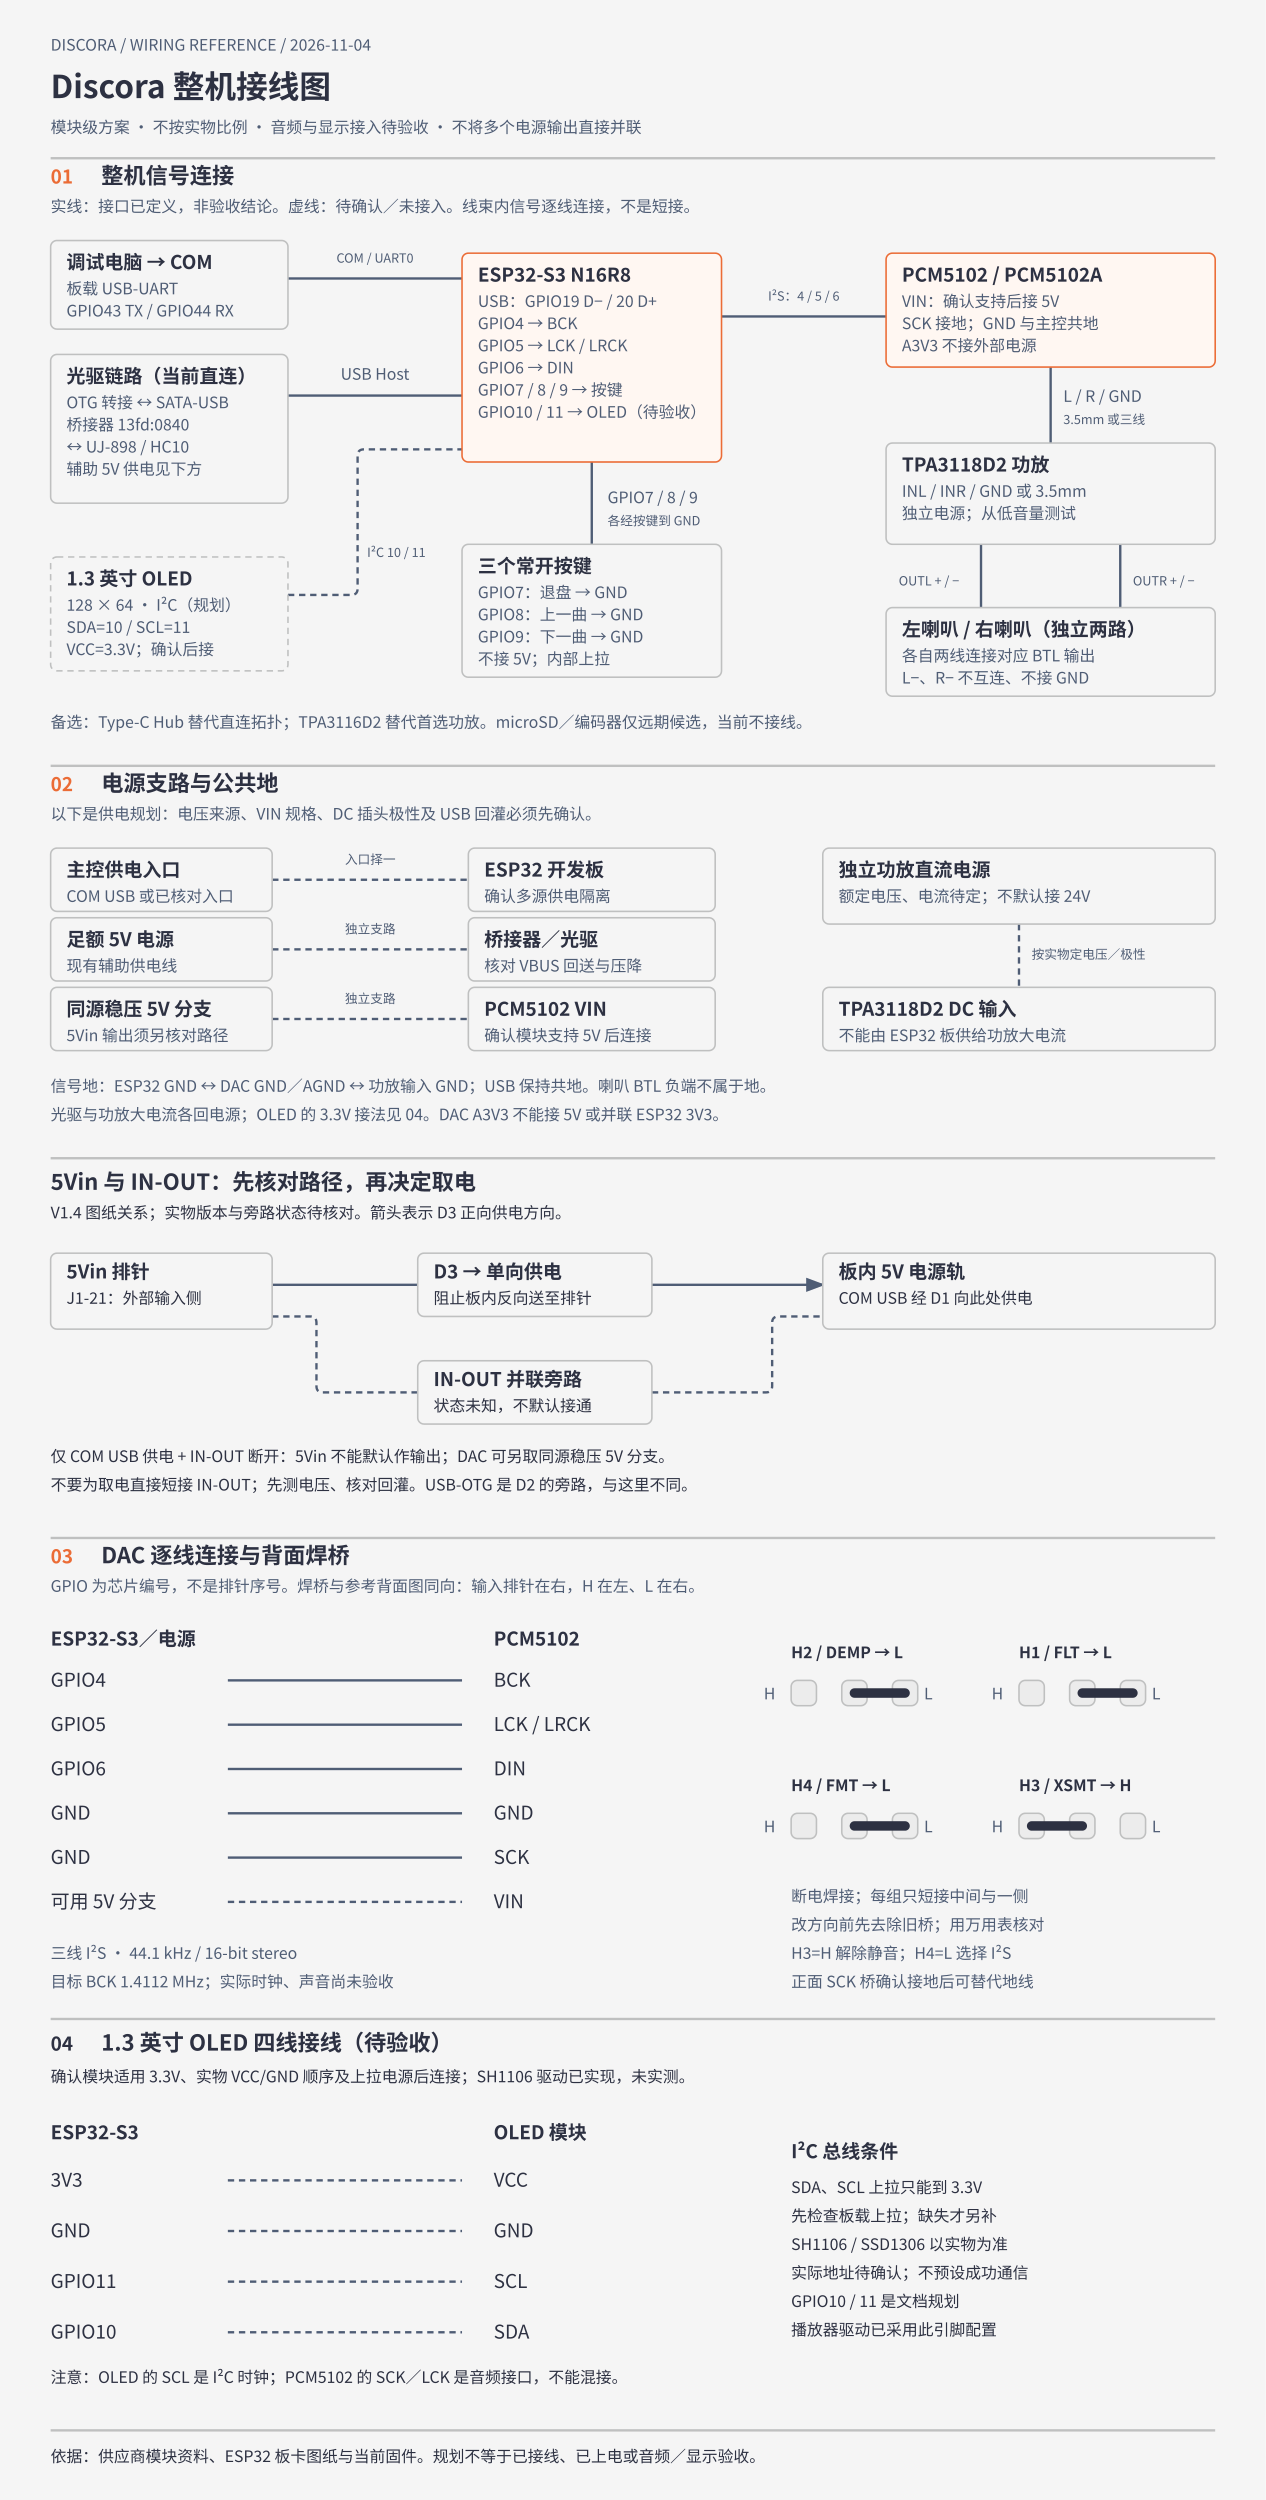
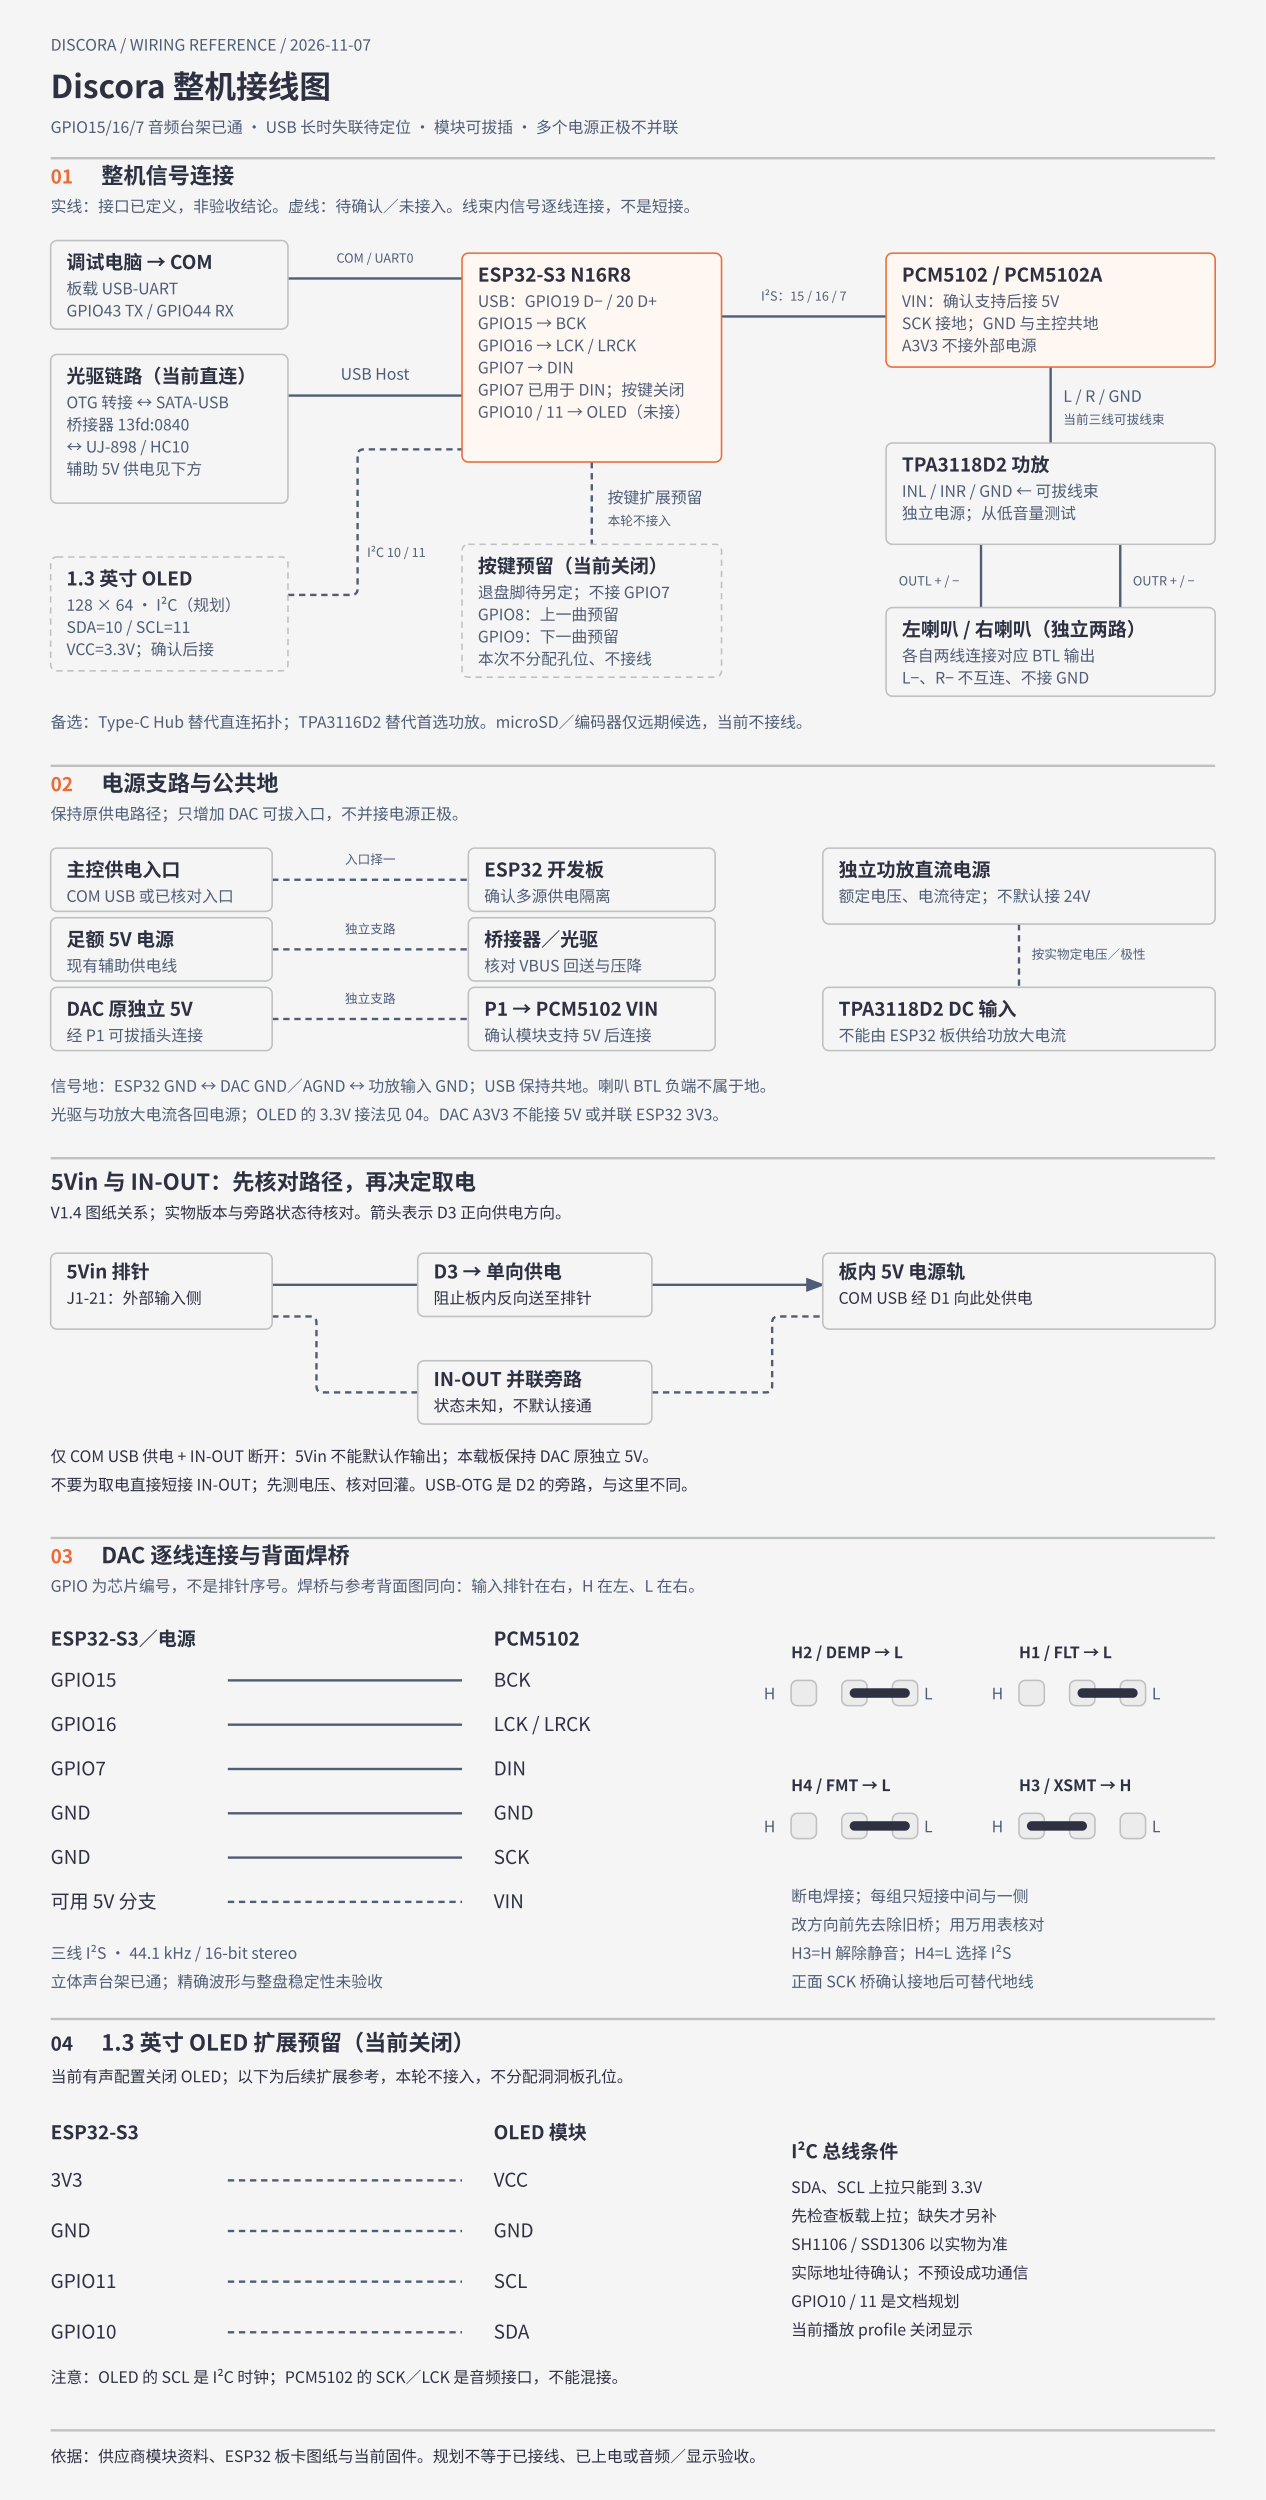
<svg xmlns="http://www.w3.org/2000/svg" viewBox="0 0 1600 3160" role="img" aria-labelledby="discora-wiring-title discora-wiring-desc">
  <defs>
    <style>text{font-family:"PingFang SC","Noto Sans CJK SC","Microsoft YaHei",sans-serif}</style>
    <marker id="arrow" markerWidth="8" markerHeight="6" refX="7" refY="3" orient="auto">
      <polygon points="0 0,8 3,0 6" fill="#4f5d75" />
    </marker>
    <marker id="arrow-accent" markerWidth="8" markerHeight="6" refX="7" refY="3" orient="auto">
      <polygon points="0 0,8 3,0 6" fill="#eb6c36" />
    </marker>
    <marker id="arrow-link" markerWidth="8" markerHeight="6" refX="7" refY="3" orient="auto">
      <polygon points="0 0,8 3,0 6" fill="#2e5aa8" />
    </marker>
  </defs>
  <rect width="1600" height="3160" fill="#f5f5f5" />
-   <text x="64" y="64" font-size="20" fill="#4f5d75" font-weight="400" text-anchor="start">DISCORA / WIRING REFERENCE / 2026-11-04</text>
+   <text x="64" y="64" font-size="20" fill="#4f5d75" font-weight="400" text-anchor="start">DISCORA / WIRING REFERENCE / 2026-11-07</text>
  <text x="64" y="124" font-size="40" fill="#2d3142" font-weight="600" text-anchor="start">Discora 整机接线图</text>
-   <text x="64" y="168" font-size="20" fill="#4f5d75" font-weight="400" text-anchor="start">模块级方案 · 不按实物比例 · 音频与显示接入待验收 · 不将多个电源输出直接并联</text>
+   <text x="64" y="168" font-size="20" fill="#4f5d75" font-weight="400" text-anchor="start">GPIO15/16/7 音频台架已通 · USB 长时失联待定位 · 模块可拔插 · 多个电源正极不并联</text>
  <path d="M64 200 H1536" fill="none" stroke="#bfc0c0" stroke-width="3" />
  <text x="64" y="232" font-size="24" fill="#eb6c36" font-weight="600" text-anchor="start">01</text>
  <text x="128" y="232" font-size="28" fill="#2d3142" font-weight="600" text-anchor="start">整机信号连接</text>
  <text x="64" y="268" font-size="20" fill="#4f5d75" font-weight="400" text-anchor="start">实线：接口已定义，非验收结论。虚线：待确认／未接入。线束内信号逐线连接，不是短接。</text>
  <path d="M364 352 H584" fill="none" stroke="#4f5d75" stroke-width="3" />
  <rect x="415.0" y="312" width="118.1" height="28" fill="#f5f5f5" />
  <text x="474" y="332" font-size="16" fill="#4f5d75" font-weight="400" text-anchor="middle">COM / UART0</text>
  <path d="M364 500 H584" fill="none" stroke="#4f5d75" stroke-width="3" />
  <rect x="419.6" y="460" width="108.8" height="28" fill="#f5f5f5" />
  <text x="474" y="480" font-size="20" fill="#4f5d75" font-weight="400" text-anchor="middle">USB Host</text>
  <path d="M912 400 H1120" fill="none" stroke="#4f5d75" stroke-width="3" />
  <rect x="944.3" y="360" width="143.4" height="28" fill="#f5f5f5" />
-   <text x="1016" y="380" font-size="16" fill="#4f5d75" font-weight="400" text-anchor="middle">I²S：4 / 5 / 6</text>
+   <text x="1016" y="380" font-size="16" fill="#4f5d75" font-weight="400" text-anchor="middle">I²S：15 / 16 / 7</text>
  <path d="M1328 464 V560" fill="none" stroke="#4f5d75" stroke-width="3" />
  <text x="1344" y="508" font-size="20" fill="#4f5d75" font-weight="400" text-anchor="start">L / R / GND</text>
-   <text x="1344" y="536" font-size="16" fill="#4f5d75" font-weight="400" text-anchor="start">3.5mm 或三线</text>
+   <text x="1344" y="536" font-size="16" fill="#4f5d75" font-weight="400" text-anchor="start">当前三线可拔线束</text>
  <path d="M1240 688 V768" fill="none" stroke="#4f5d75" stroke-width="3" />
  <text x="1136" y="740" font-size="16" fill="#4f5d75" font-weight="400" text-anchor="start">OUTL + / −</text>
  <path d="M1416 688 V768" fill="none" stroke="#4f5d75" stroke-width="3" />
  <text x="1432" y="740" font-size="16" fill="#4f5d75" font-weight="400" text-anchor="start">OUTR + / −</text>
-   <path d="M748 584 V688" fill="none" stroke="#4f5d75" stroke-width="3" />
-   <text x="768" y="636" font-size="20" fill="#4f5d75" font-weight="400" text-anchor="start">GPIO7 / 8 / 9</text>
-   <text x="768" y="664" font-size="16" fill="#4f5d75" font-weight="400" text-anchor="start">各经按键到 GND</text>
+   <path d="M748 584 V688" fill="none" stroke="#4f5d75" stroke-width="3" stroke-dasharray="8 6" />
+   <text x="768" y="636" font-size="20" fill="#4f5d75" font-weight="400" text-anchor="start">按键扩展预留</text>
+   <text x="768" y="664" font-size="16" fill="#4f5d75" font-weight="400" text-anchor="start">本轮不接入</text>
  <path d="M364 752 H444 Q452 752 452 744 V576 Q452 568 460 568 H584" fill="none" stroke="#4f5d75" stroke-width="3" stroke-dasharray="8 6" />
  <text x="464" y="704" font-size="16" fill="#4f5d75" font-weight="400" text-anchor="start">I²C 10 / 11</text>
  <rect x="64" y="304" width="300" height="112" rx="8" fill="#f5f5f5" stroke="#bfc0c0" stroke-width="2" />
  <text x="84" y="340" font-size="24" fill="#2d3142" font-weight="600" text-anchor="start">调试电脑 → COM</text>
  <text x="84" y="372" font-size="20" fill="#4f5d75" font-weight="400" text-anchor="start">板载 USB-UART</text>
  <text x="84" y="400" font-size="20" fill="#4f5d75" font-weight="400" text-anchor="start">GPIO43 TX / GPIO44 RX</text>
  <rect x="64" y="448" width="300" height="188" rx="8" fill="#f5f5f5" stroke="#bfc0c0" stroke-width="2" />
  <text x="84" y="484" font-size="24" fill="#2d3142" font-weight="600" text-anchor="start">光驱链路（当前直连）</text>
  <text x="84" y="516" font-size="20" fill="#4f5d75" font-weight="400" text-anchor="start">OTG 转接 ↔ SATA-USB</text>
  <text x="84" y="544" font-size="20" fill="#4f5d75" font-weight="400" text-anchor="start">桥接器 13fd:0840</text>
  <text x="84" y="572" font-size="20" fill="#4f5d75" font-weight="400" text-anchor="start">↔ UJ-898 / HC10</text>
  <text x="84" y="600" font-size="20" fill="#4f5d75" font-weight="400" text-anchor="start">辅助 5V 供电见下方</text>
  <rect x="584" y="320" width="328" height="264" rx="8" fill="#fff7f2" stroke="#eb6c36" stroke-width="2" />
  <text x="604" y="356" font-size="24" fill="#2d3142" font-weight="600" text-anchor="start">ESP32-S3 N16R8</text>
  <text x="604" y="388" font-size="20" fill="#4f5d75" font-weight="400" text-anchor="start">USB：GPIO19 D− / 20 D+</text>
-   <text x="604" y="416" font-size="20" fill="#4f5d75" font-weight="400" text-anchor="start">GPIO4 → BCK</text>
-   <text x="604" y="444" font-size="20" fill="#4f5d75" font-weight="400" text-anchor="start">GPIO5 → LCK / LRCK</text>
-   <text x="604" y="472" font-size="20" fill="#4f5d75" font-weight="400" text-anchor="start">GPIO6 → DIN</text>
-   <text x="604" y="500" font-size="20" fill="#4f5d75" font-weight="400" text-anchor="start">GPIO7 / 8 / 9 → 按键</text>
-   <text x="604" y="528" font-size="20" fill="#4f5d75">GPIO10 / 11 → OLED（待验收）</text>
+   <text x="604" y="416" font-size="20" fill="#4f5d75" font-weight="400" text-anchor="start">GPIO15 → BCK</text>
+   <text x="604" y="444" font-size="20" fill="#4f5d75" font-weight="400" text-anchor="start">GPIO16 → LCK / LRCK</text>
+   <text x="604" y="472" font-size="20" fill="#4f5d75" font-weight="400" text-anchor="start">GPIO7 → DIN</text>
+   <text x="604" y="500" font-size="20" fill="#4f5d75" font-weight="400" text-anchor="start">GPIO7 已用于 DIN；按键关闭</text>
+   <text x="604" y="528" font-size="20" fill="#4f5d75">GPIO10 / 11 → OLED（未接）</text>
  <rect x="1120" y="320" width="416" height="144" rx="8" fill="#fff7f2" stroke="#eb6c36" stroke-width="2" />
  <text x="1140" y="356" font-size="24" fill="#2d3142" font-weight="600" text-anchor="start">PCM5102 / PCM5102A</text>
  <text x="1140" y="388" font-size="20" fill="#4f5d75" font-weight="400" text-anchor="start">VIN：确认支持后接 5V</text>
  <text x="1140" y="416" font-size="20" fill="#4f5d75" font-weight="400" text-anchor="start">SCK 接地；GND 与主控共地</text>
  <text x="1140" y="444" font-size="20" fill="#4f5d75" font-weight="400" text-anchor="start">A3V3 不接外部电源</text>
  <rect x="1120" y="560" width="416" height="128" rx="8" fill="#f5f5f5" stroke="#bfc0c0" stroke-width="2" />
  <text x="1140" y="596" font-size="24" fill="#2d3142" font-weight="600" text-anchor="start">TPA3118D2 功放</text>
-   <text x="1140" y="628" font-size="20" fill="#4f5d75" font-weight="400" text-anchor="start">INL / INR / GND 或 3.5mm</text>
+   <text x="1140" y="628" font-size="20" fill="#4f5d75" font-weight="400" text-anchor="start">INL / INR / GND ← 可拔线束</text>
  <text x="1140" y="656" font-size="20" fill="#4f5d75" font-weight="400" text-anchor="start">独立电源；从低音量测试</text>
  <rect x="1120" y="768" width="416" height="112" rx="8" fill="#f5f5f5" stroke="#bfc0c0" stroke-width="2" />
  <text x="1140" y="804" font-size="24" fill="#2d3142" font-weight="600" text-anchor="start">左喇叭 / 右喇叭（独立两路）</text>
  <text x="1140" y="836" font-size="20" fill="#4f5d75" font-weight="400" text-anchor="start">各自两线连接对应 BTL 输出</text>
  <text x="1140" y="864" font-size="20" fill="#4f5d75" font-weight="400" text-anchor="start">L−、R− 不互连、不接 GND</text>
-   <rect x="584" y="688" width="328" height="168" rx="8" fill="#f5f5f5" stroke="#bfc0c0" stroke-width="2" />
-   <text x="604" y="724" font-size="24" fill="#2d3142" font-weight="600" text-anchor="start">三个常开按键</text>
-   <text x="604" y="756" font-size="20" fill="#4f5d75" font-weight="400" text-anchor="start">GPIO7：退盘 → GND</text>
-   <text x="604" y="784" font-size="20" fill="#4f5d75" font-weight="400" text-anchor="start">GPIO8：上一曲 → GND</text>
-   <text x="604" y="812" font-size="20" fill="#4f5d75" font-weight="400" text-anchor="start">GPIO9：下一曲 → GND</text>
-   <text x="604" y="840" font-size="20" fill="#4f5d75" font-weight="400" text-anchor="start">不接 5V；内部上拉</text>
+   <rect x="584" y="688" width="328" height="168" rx="8" fill="#f5f5f5" stroke="#bfc0c0" stroke-width="2" stroke-dasharray="8 6" />
+   <text x="604" y="724" font-size="24" fill="#2d3142" font-weight="600" text-anchor="start">按键预留（当前关闭）</text>
+   <text x="604" y="756" font-size="20" fill="#4f5d75" font-weight="400" text-anchor="start">退盘脚待另定；不接 GPIO7</text>
+   <text x="604" y="784" font-size="20" fill="#4f5d75" font-weight="400" text-anchor="start">GPIO8：上一曲预留</text>
+   <text x="604" y="812" font-size="20" fill="#4f5d75" font-weight="400" text-anchor="start">GPIO9：下一曲预留</text>
+   <text x="604" y="840" font-size="20" fill="#4f5d75" font-weight="400" text-anchor="start">本次不分配孔位、不接线</text>
  <rect x="64" y="704" width="300" height="144" rx="8" fill="#f5f5f5" stroke="#bfc0c0" stroke-width="2" stroke-dasharray="8 6" />
  <text x="84" y="740" font-size="24" fill="#2d3142" font-weight="600" text-anchor="start">1.3 英寸 OLED</text>
  <text x="84" y="772" font-size="20" fill="#4f5d75" font-weight="400" text-anchor="start">128 × 64 · I²C（规划）</text>
  <text x="84" y="800" font-size="20" fill="#4f5d75" font-weight="400" text-anchor="start">SDA=10 / SCL=11</text>
  <text x="84" y="828" font-size="20" fill="#4f5d75" font-weight="400" text-anchor="start">VCC=3.3V；确认后接</text>
  <text x="64" y="920" font-size="20" fill="#4f5d75" font-weight="400" text-anchor="start">备选：Type-C Hub 替代直连拓扑；TPA3116D2 替代首选功放。microSD／编码器仅远期候选，当前不接线。</text>
  <path d="M64 968 H1536" fill="none" stroke="#bfc0c0" stroke-width="3" />
  <text x="64" y="1000" font-size="24" fill="#eb6c36" font-weight="600" text-anchor="start">02</text>
  <text x="128" y="1000" font-size="28" fill="#2d3142" font-weight="600" text-anchor="start">电源支路与公共地</text>
-   <text x="64" y="1036" font-size="20" fill="#4f5d75" font-weight="400" text-anchor="start">以下是供电规划：电压来源、VIN 规格、DC 插头极性及 USB 回灌必须先确认。</text>
+   <text x="64" y="1036" font-size="20" fill="#4f5d75" font-weight="400" text-anchor="start">保持原供电路径；只增加 DAC 可拔入口，不并接电源正极。</text>
  <path d="M344 1112 H592" fill="none" stroke="#4f5d75" stroke-width="3" stroke-dasharray="8 6" />
  <rect x="428.0" y="1072" width="80.0" height="28" fill="#f5f5f5" />
  <text x="468" y="1092" font-size="16" fill="#4f5d75" font-weight="400" text-anchor="middle">入口择一</text>
  <path d="M344 1200 H592" fill="none" stroke="#4f5d75" stroke-width="3" stroke-dasharray="8 6" />
  <rect x="428.0" y="1160" width="80.0" height="28" fill="#f5f5f5" />
  <text x="468" y="1180" font-size="16" fill="#4f5d75" font-weight="400" text-anchor="middle">独立支路</text>
  <path d="M344 1288 H592" fill="none" stroke="#4f5d75" stroke-width="3" stroke-dasharray="8 6" />
  <rect x="428.0" y="1248" width="80.0" height="28" fill="#f5f5f5" />
  <text x="468" y="1268" font-size="16" fill="#4f5d75" font-weight="400" text-anchor="middle">独立支路</text>
  <rect x="64" y="1072" width="280" height="80" rx="8" fill="#f5f5f5" stroke="#bfc0c0" stroke-width="2" />
  <text x="84" y="1108" font-size="24" fill="#2d3142" font-weight="600" text-anchor="start">主控供电入口</text>
  <text x="84" y="1140" font-size="20" fill="#4f5d75" font-weight="400" text-anchor="start">COM USB 或已核对入口</text>
  <rect x="592" y="1072" width="312" height="80" rx="8" fill="#f5f5f5" stroke="#bfc0c0" stroke-width="2" />
  <text x="612" y="1108" font-size="24" fill="#2d3142" font-weight="600" text-anchor="start">ESP32 开发板</text>
  <text x="612" y="1140" font-size="20" fill="#4f5d75" font-weight="400" text-anchor="start">确认多源供电隔离</text>
  <rect x="64" y="1160" width="280" height="80" rx="8" fill="#f5f5f5" stroke="#bfc0c0" stroke-width="2" />
  <text x="84" y="1196" font-size="24" fill="#2d3142" font-weight="600" text-anchor="start">足额 5V 电源</text>
  <text x="84" y="1228" font-size="20" fill="#4f5d75" font-weight="400" text-anchor="start">现有辅助供电线</text>
  <rect x="592" y="1160" width="312" height="80" rx="8" fill="#f5f5f5" stroke="#bfc0c0" stroke-width="2" />
  <text x="612" y="1196" font-size="24" fill="#2d3142" font-weight="600" text-anchor="start">桥接器／光驱</text>
  <text x="612" y="1228" font-size="20" fill="#4f5d75" font-weight="400" text-anchor="start">核对 VBUS 回送与压降</text>
  <rect x="64" y="1248" width="280" height="80" rx="8" fill="#f5f5f5" stroke="#bfc0c0" stroke-width="2" />
-   <text x="84" y="1284" font-size="24" fill="#2d3142" font-weight="600" text-anchor="start">同源稳压 5V 分支</text>
-   <text x="84" y="1316" font-size="20" fill="#4f5d75" font-weight="400" text-anchor="start">5Vin 输出须另核对路径</text>
+   <text x="84" y="1284" font-size="24" fill="#2d3142" font-weight="600" text-anchor="start">DAC 原独立 5V</text>
+   <text x="84" y="1316" font-size="20" fill="#4f5d75" font-weight="400" text-anchor="start">经 P1 可拔插头连接</text>
  <rect x="592" y="1248" width="312" height="80" rx="8" fill="#f5f5f5" stroke="#bfc0c0" stroke-width="2" />
-   <text x="612" y="1284" font-size="24" fill="#2d3142" font-weight="600" text-anchor="start">PCM5102 VIN</text>
+   <text x="612" y="1284" font-size="24" fill="#2d3142" font-weight="600" text-anchor="start">P1 → PCM5102 VIN</text>
  <text x="612" y="1316" font-size="20" fill="#4f5d75" font-weight="400" text-anchor="start">确认模块支持 5V 后连接</text>
  <path d="M1288 1168 V1248" fill="none" stroke="#4f5d75" stroke-width="3" stroke-dasharray="8 6" />
  <text x="1304" y="1212" font-size="16" fill="#4f5d75" font-weight="400" text-anchor="start">按实物定电压／极性</text>
  <rect x="1040" y="1072" width="496" height="96" rx="8" fill="#f5f5f5" stroke="#bfc0c0" stroke-width="2" />
  <text x="1060" y="1108" font-size="24" fill="#2d3142" font-weight="600" text-anchor="start">独立功放直流电源</text>
  <text x="1060" y="1140" font-size="20" fill="#4f5d75" font-weight="400" text-anchor="start">额定电压、电流待定；不默认接 24V</text>
  <rect x="1040" y="1248" width="496" height="80" rx="8" fill="#f5f5f5" stroke="#bfc0c0" stroke-width="2" />
  <text x="1060" y="1284" font-size="24" fill="#2d3142" font-weight="600" text-anchor="start">TPA3118D2 DC 输入</text>
  <text x="1060" y="1316" font-size="20" fill="#4f5d75" font-weight="400" text-anchor="start">不能由 ESP32 板供给功放大电流</text>
  <text x="64" y="1380" font-size="20" fill="#4f5d75" font-weight="400" text-anchor="start">信号地：ESP32 GND ↔ DAC GND／AGND ↔ 功放输入 GND；USB 保持共地。喇叭 BTL 负端不属于地。</text>
  <text x="64" y="1416" font-size="20" fill="#4f5d75" font-weight="400" text-anchor="start">光驱与功放大电流各回电源；OLED 的 3.3V 接法见 04。DAC A3V3 不能接 5V 或并联 ESP32 3V3。</text>
  <path d="M64 1464 H1536" fill="none" stroke="#bfc0c0" stroke-width="3" />
  <text x="64" y="1504" font-size="28" fill="#2d3142" font-weight="600">5Vin 与 IN-OUT：先核对路径，再决定取电</text>
  <text x="64" y="1540" font-size="20" fill="#2d3142" font-weight="400">V1.4 图纸关系；实物版本与旁路状态待核对。箭头表示 D3 正向供电方向。</text>
  <path d="M344 1624 H528 M824 1624 H1040" fill="none" stroke="#4f5d75" stroke-width="3" marker-end="url(#arrow)" />
  <path d="M344 1664 H392 Q400 1664 400 1672 V1752 Q400 1760 408 1760 H528" fill="none" stroke="#4f5d75" stroke-width="3" stroke-dasharray="8 6" />
  <path d="M824 1760 H968 Q976 1760 976 1752 V1672 Q976 1664 984 1664 H1040" fill="none" stroke="#4f5d75" stroke-width="3" stroke-dasharray="8 6" />
  <rect x="64" y="1584" width="280" height="96" rx="8" fill="#f5f5f5" stroke="#bfc0c0" stroke-width="2" />
  <text x="84" y="1616" font-size="24" fill="#2d3142" font-weight="600">5Vin 排针</text>
  <text x="84" y="1648" font-size="20" fill="#2d3142" font-weight="400">J1-21：外部输入侧</text>
  <rect x="528" y="1584" width="296" height="80" rx="8" fill="#f5f5f5" stroke="#bfc0c0" stroke-width="2" />
  <text x="548" y="1616" font-size="24" fill="#2d3142" font-weight="600">D3 → 单向供电</text>
  <text x="548" y="1648" font-size="20" fill="#2d3142" font-weight="400">阻止板内反向送至排针</text>
  <rect x="1040" y="1584" width="496" height="96" rx="8" fill="#f5f5f5" stroke="#bfc0c0" stroke-width="2" />
  <text x="1060" y="1616" font-size="24" fill="#2d3142" font-weight="600">板内 5V 电源轨</text>
  <text x="1060" y="1648" font-size="20" fill="#2d3142" font-weight="400">COM USB 经 D1 向此处供电</text>
  <rect x="528" y="1720" width="296" height="80" rx="8" fill="#f5f5f5" stroke="#bfc0c0" stroke-width="2" />
  <text x="548" y="1752" font-size="24" fill="#2d3142" font-weight="600">IN-OUT 并联旁路</text>
  <text x="548" y="1784" font-size="20" fill="#2d3142" font-weight="400">状态未知，不默认接通</text>
-   <text x="64" y="1848" font-size="20" fill="#2d3142" font-weight="400">仅 COM USB 供电 + IN-OUT 断开：5Vin 不能默认作输出；DAC 可另取同源稳压 5V 分支。</text>
+   <text x="64" y="1848" font-size="20" fill="#2d3142" font-weight="400">仅 COM USB 供电 + IN-OUT 断开：5Vin 不能默认作输出；本载板保持 DAC 原独立 5V。</text>
  <text x="64" y="1884" font-size="20" fill="#2d3142" font-weight="400">不要为取电直接短接 IN-OUT；先测电压、核对回灌。USB-OTG 是 D2 的旁路，与这里不同。</text>
  <g transform="translate(0 480)">
    <path d="M64 1464 H1536" fill="none" stroke="#bfc0c0" stroke-width="3" />
    <text x="64" y="1496" font-size="24" fill="#eb6c36" font-weight="600" text-anchor="start">03</text>
    <text x="128" y="1496" font-size="28" fill="#2d3142" font-weight="600" text-anchor="start">DAC 逐线连接与背面焊桥</text>
    <text x="64" y="1532" font-size="20" fill="#4f5d75" font-weight="400" text-anchor="start">GPIO 为芯片编号，不是排针序号。焊桥与参考背面图同向：输入排针在右，H 在左、L 在右。</text>
    <text x="64" y="1600" font-size="24" fill="#2d3142" font-weight="600" text-anchor="start">ESP32-S3／电源</text>
    <text x="624" y="1600" font-size="24" fill="#2d3142" font-weight="600" text-anchor="start">PCM5102</text>
-     <text x="64" y="1652" font-size="24" fill="#2d3142" font-weight="400" text-anchor="start">GPIO4</text>
+     <text x="64" y="1652" font-size="24" fill="#2d3142" font-weight="400" text-anchor="start">GPIO15</text>
    <path d="M288 1644 H584" fill="none" stroke="#4f5d75" stroke-width="3" />
    <text x="624" y="1652" font-size="24" fill="#2d3142" font-weight="400" text-anchor="start">BCK</text>
-     <text x="64" y="1708" font-size="24" fill="#2d3142" font-weight="400" text-anchor="start">GPIO5</text>
+     <text x="64" y="1708" font-size="24" fill="#2d3142" font-weight="400" text-anchor="start">GPIO16</text>
    <path d="M288 1700 H584" fill="none" stroke="#4f5d75" stroke-width="3" />
    <text x="624" y="1708" font-size="24" fill="#2d3142" font-weight="400" text-anchor="start">LCK / LRCK</text>
-     <text x="64" y="1764" font-size="24" fill="#2d3142" font-weight="400" text-anchor="start">GPIO6</text>
+     <text x="64" y="1764" font-size="24" fill="#2d3142" font-weight="400" text-anchor="start">GPIO7</text>
    <path d="M288 1756 H584" fill="none" stroke="#4f5d75" stroke-width="3" />
    <text x="624" y="1764" font-size="24" fill="#2d3142" font-weight="400" text-anchor="start">DIN</text>
    <text x="64" y="1820" font-size="24" fill="#2d3142" font-weight="400" text-anchor="start">GND</text>
    <path d="M288 1812 H584" fill="none" stroke="#4f5d75" stroke-width="3" />
    <text x="624" y="1820" font-size="24" fill="#2d3142" font-weight="400" text-anchor="start">GND</text>
    <text x="64" y="1876" font-size="24" fill="#2d3142" font-weight="400" text-anchor="start">GND</text>
    <path d="M288 1868 H584" fill="none" stroke="#4f5d75" stroke-width="3" />
    <text x="624" y="1876" font-size="24" fill="#2d3142" font-weight="400" text-anchor="start">SCK</text>
    <text x="64" y="1932" font-size="24" fill="#2d3142" font-weight="400" text-anchor="start">可用 5V 分支</text>
    <path d="M288 1924 H584" fill="none" stroke="#4f5d75" stroke-width="3" stroke-dasharray="8 6" />
    <text x="624" y="1932" font-size="24" fill="#2d3142" font-weight="400" text-anchor="start">VIN</text>
    <text x="64" y="1996" font-size="20" fill="#4f5d75" font-weight="400" text-anchor="start">三线 I²S · 44.1 kHz / 16-bit stereo</text>
-     <text x="64" y="2032" font-size="20" fill="#4f5d75" font-weight="400" text-anchor="start">目标 BCK 1.4112 MHz；实际时钟、声音尚未验收</text>
+     <text x="64" y="2032" font-size="20" fill="#4f5d75" font-weight="400" text-anchor="start">立体声台架已通；精确波形与整盘稳定性未验收</text>
    <text x="1000" y="1616" font-size="20" fill="#2d3142" font-weight="600" text-anchor="start">H2 / DEMP → L</text>
    <text x="980" y="1668" font-size="20" fill="#4f5d75" font-weight="400" text-anchor="end">H</text>
    <text x="1168" y="1668" font-size="20" fill="#4f5d75" font-weight="400" text-anchor="start">L</text>
    <rect x="1000" y="1644" width="32" height="32" rx="8" fill="#ececec" stroke="#bfc0c0" stroke-width="2" />
    <rect x="1064" y="1644" width="32" height="32" rx="8" fill="#ececec" stroke="#bfc0c0" stroke-width="2" />
    <rect x="1128" y="1644" width="32" height="32" rx="8" fill="#ececec" stroke="#bfc0c0" stroke-width="2" />
    <path d="M1080 1660 H1144" stroke="#2d3142" stroke-width="12" stroke-linecap="round" />
    <text x="1288" y="1616" font-size="20" fill="#2d3142" font-weight="600" text-anchor="start">H1 / FLT → L</text>
    <text x="1268" y="1668" font-size="20" fill="#4f5d75" font-weight="400" text-anchor="end">H</text>
    <text x="1456" y="1668" font-size="20" fill="#4f5d75" font-weight="400" text-anchor="start">L</text>
    <rect x="1288" y="1644" width="32" height="32" rx="8" fill="#ececec" stroke="#bfc0c0" stroke-width="2" />
    <rect x="1352" y="1644" width="32" height="32" rx="8" fill="#ececec" stroke="#bfc0c0" stroke-width="2" />
    <rect x="1416" y="1644" width="32" height="32" rx="8" fill="#ececec" stroke="#bfc0c0" stroke-width="2" />
    <path d="M1368 1660 H1432" stroke="#2d3142" stroke-width="12" stroke-linecap="round" />
    <text x="1000" y="1784" font-size="20" fill="#2d3142" font-weight="600" text-anchor="start">H4 / FMT → L</text>
    <text x="980" y="1836" font-size="20" fill="#4f5d75" font-weight="400" text-anchor="end">H</text>
    <text x="1168" y="1836" font-size="20" fill="#4f5d75" font-weight="400" text-anchor="start">L</text>
    <rect x="1000" y="1812" width="32" height="32" rx="8" fill="#ececec" stroke="#bfc0c0" stroke-width="2" />
    <rect x="1064" y="1812" width="32" height="32" rx="8" fill="#ececec" stroke="#bfc0c0" stroke-width="2" />
    <rect x="1128" y="1812" width="32" height="32" rx="8" fill="#ececec" stroke="#bfc0c0" stroke-width="2" />
    <path d="M1080 1828 H1144" stroke="#2d3142" stroke-width="12" stroke-linecap="round" />
    <text x="1288" y="1784" font-size="20" fill="#2d3142" font-weight="600" text-anchor="start">H3 / XSMT → H</text>
    <text x="1268" y="1836" font-size="20" fill="#4f5d75" font-weight="400" text-anchor="end">H</text>
    <text x="1456" y="1836" font-size="20" fill="#4f5d75" font-weight="400" text-anchor="start">L</text>
    <rect x="1288" y="1812" width="32" height="32" rx="8" fill="#ececec" stroke="#bfc0c0" stroke-width="2" />
    <rect x="1352" y="1812" width="32" height="32" rx="8" fill="#ececec" stroke="#bfc0c0" stroke-width="2" />
    <rect x="1416" y="1812" width="32" height="32" rx="8" fill="#ececec" stroke="#bfc0c0" stroke-width="2" />
    <path d="M1304 1828 H1368" stroke="#2d3142" stroke-width="12" stroke-linecap="round" />
    <text x="1000" y="1924" font-size="20" fill="#4f5d75" font-weight="400" text-anchor="start">断电焊接；每组只短接中间与一侧</text>
    <text x="1000" y="1960" font-size="20" fill="#4f5d75" font-weight="400" text-anchor="start">改方向前先去除旧桥；用万用表核对</text>
    <text x="1000" y="1996" font-size="20" fill="#4f5d75" font-weight="400" text-anchor="start">H3=H 解除静音；H4=L 选择 I²S</text>
    <text x="1000" y="2032" font-size="20" fill="#4f5d75" font-weight="400" text-anchor="start">正面 SCK 桥确认接地后可替代地线</text>
    <path d="M64 2072 H1536" fill="none" stroke="#bfc0c0" stroke-width="3" />
    <text x="64" y="2112" font-size="24" fill="#2d3142" font-weight="600">04</text>
-     <text x="128" y="2112" font-size="28" fill="#2d3142" font-weight="600">1.3 英寸 OLED 四线接线（待验收）</text>
-     <text x="64" y="2152" font-size="20" fill="#2d3142" font-weight="400">确认模块适用 3.3V、实物 VCC/GND 顺序及上拉电源后连接；SH1106 驱动已实现，未实测。</text>
+     <text x="128" y="2112" font-size="28" fill="#2d3142" font-weight="600">1.3 英寸 OLED 扩展预留（当前关闭）</text>
+     <text x="64" y="2152" font-size="20" fill="#2d3142" font-weight="400">当前有声配置关闭 OLED；以下为后续扩展参考，本轮不接入，不分配洞洞板孔位。</text>
    <text x="64" y="2224" font-size="24" fill="#2d3142" font-weight="600">ESP32-S3</text>
    <text x="624" y="2224" font-size="24" fill="#2d3142" font-weight="600">OLED 模块</text>
    <text x="64" y="2284" font-size="24" fill="#2d3142" font-weight="400">3V3</text>
    <path d="M288 2276 H584" fill="none" stroke="#4f5d75" stroke-width="3" stroke-dasharray="8 6" />
    <text x="624" y="2284" font-size="24" fill="#2d3142" font-weight="400">VCC</text>
    <text x="64" y="2348" font-size="24" fill="#2d3142" font-weight="400">GND</text>
    <path d="M288 2340 H584" fill="none" stroke="#4f5d75" stroke-width="3" stroke-dasharray="8 6" />
    <text x="624" y="2348" font-size="24" fill="#2d3142" font-weight="400">GND</text>
    <text x="64" y="2412" font-size="24" fill="#2d3142" font-weight="400">GPIO11</text>
    <path d="M288 2404 H584" fill="none" stroke="#4f5d75" stroke-width="3" stroke-dasharray="8 6" />
    <text x="624" y="2412" font-size="24" fill="#2d3142" font-weight="400">SCL</text>
    <text x="64" y="2476" font-size="24" fill="#2d3142" font-weight="400">GPIO10</text>
    <path d="M288 2468 H584" fill="none" stroke="#4f5d75" stroke-width="3" stroke-dasharray="8 6" />
    <text x="624" y="2476" font-size="24" fill="#2d3142" font-weight="400">SDA</text>
    <text x="1000" y="2248" font-size="24" fill="#2d3142" font-weight="600">I²C 总线条件</text>
    <text x="1000" y="2292" font-size="20" fill="#2d3142" font-weight="400">SDA、SCL 上拉只能到 3.3V</text>
    <text x="1000" y="2328" font-size="20" fill="#2d3142" font-weight="400">先检查板载上拉；缺失才另补</text>
    <text x="1000" y="2364" font-size="20" fill="#2d3142" font-weight="400">SH1106 / SSD1306 以实物为准</text>
    <text x="1000" y="2400" font-size="20" fill="#2d3142" font-weight="400">实际地址待确认；不预设成功通信</text>
    <text x="1000" y="2436" font-size="20" fill="#2d3142" font-weight="400">GPIO10 / 11 是文档规划</text>
-     <text x="1000" y="2472" font-size="20" fill="#2d3142" font-weight="400">播放器驱动已采用此引脚配置</text>
+     <text x="1000" y="2472" font-size="20" fill="#2d3142" font-weight="400">当前播放 profile 关闭显示</text>
    <text x="64" y="2532" font-size="20" fill="#2d3142" font-weight="400">注意：OLED 的 SCL 是 I²C 时钟；PCM5102 的 SCK／LCK 是音频接口，不能混接。</text>
    <path d="M64 2592 H1536" fill="none" stroke="#bfc0c0" stroke-width="3" />
    <text x="64" y="2632" font-size="20" fill="#2d3142" font-weight="400">依据：供应商模块资料、ESP32 板卡图纸与当前固件。规划不等于已接线、已上电或音频／显示验收。</text>
  </g>
</svg>
